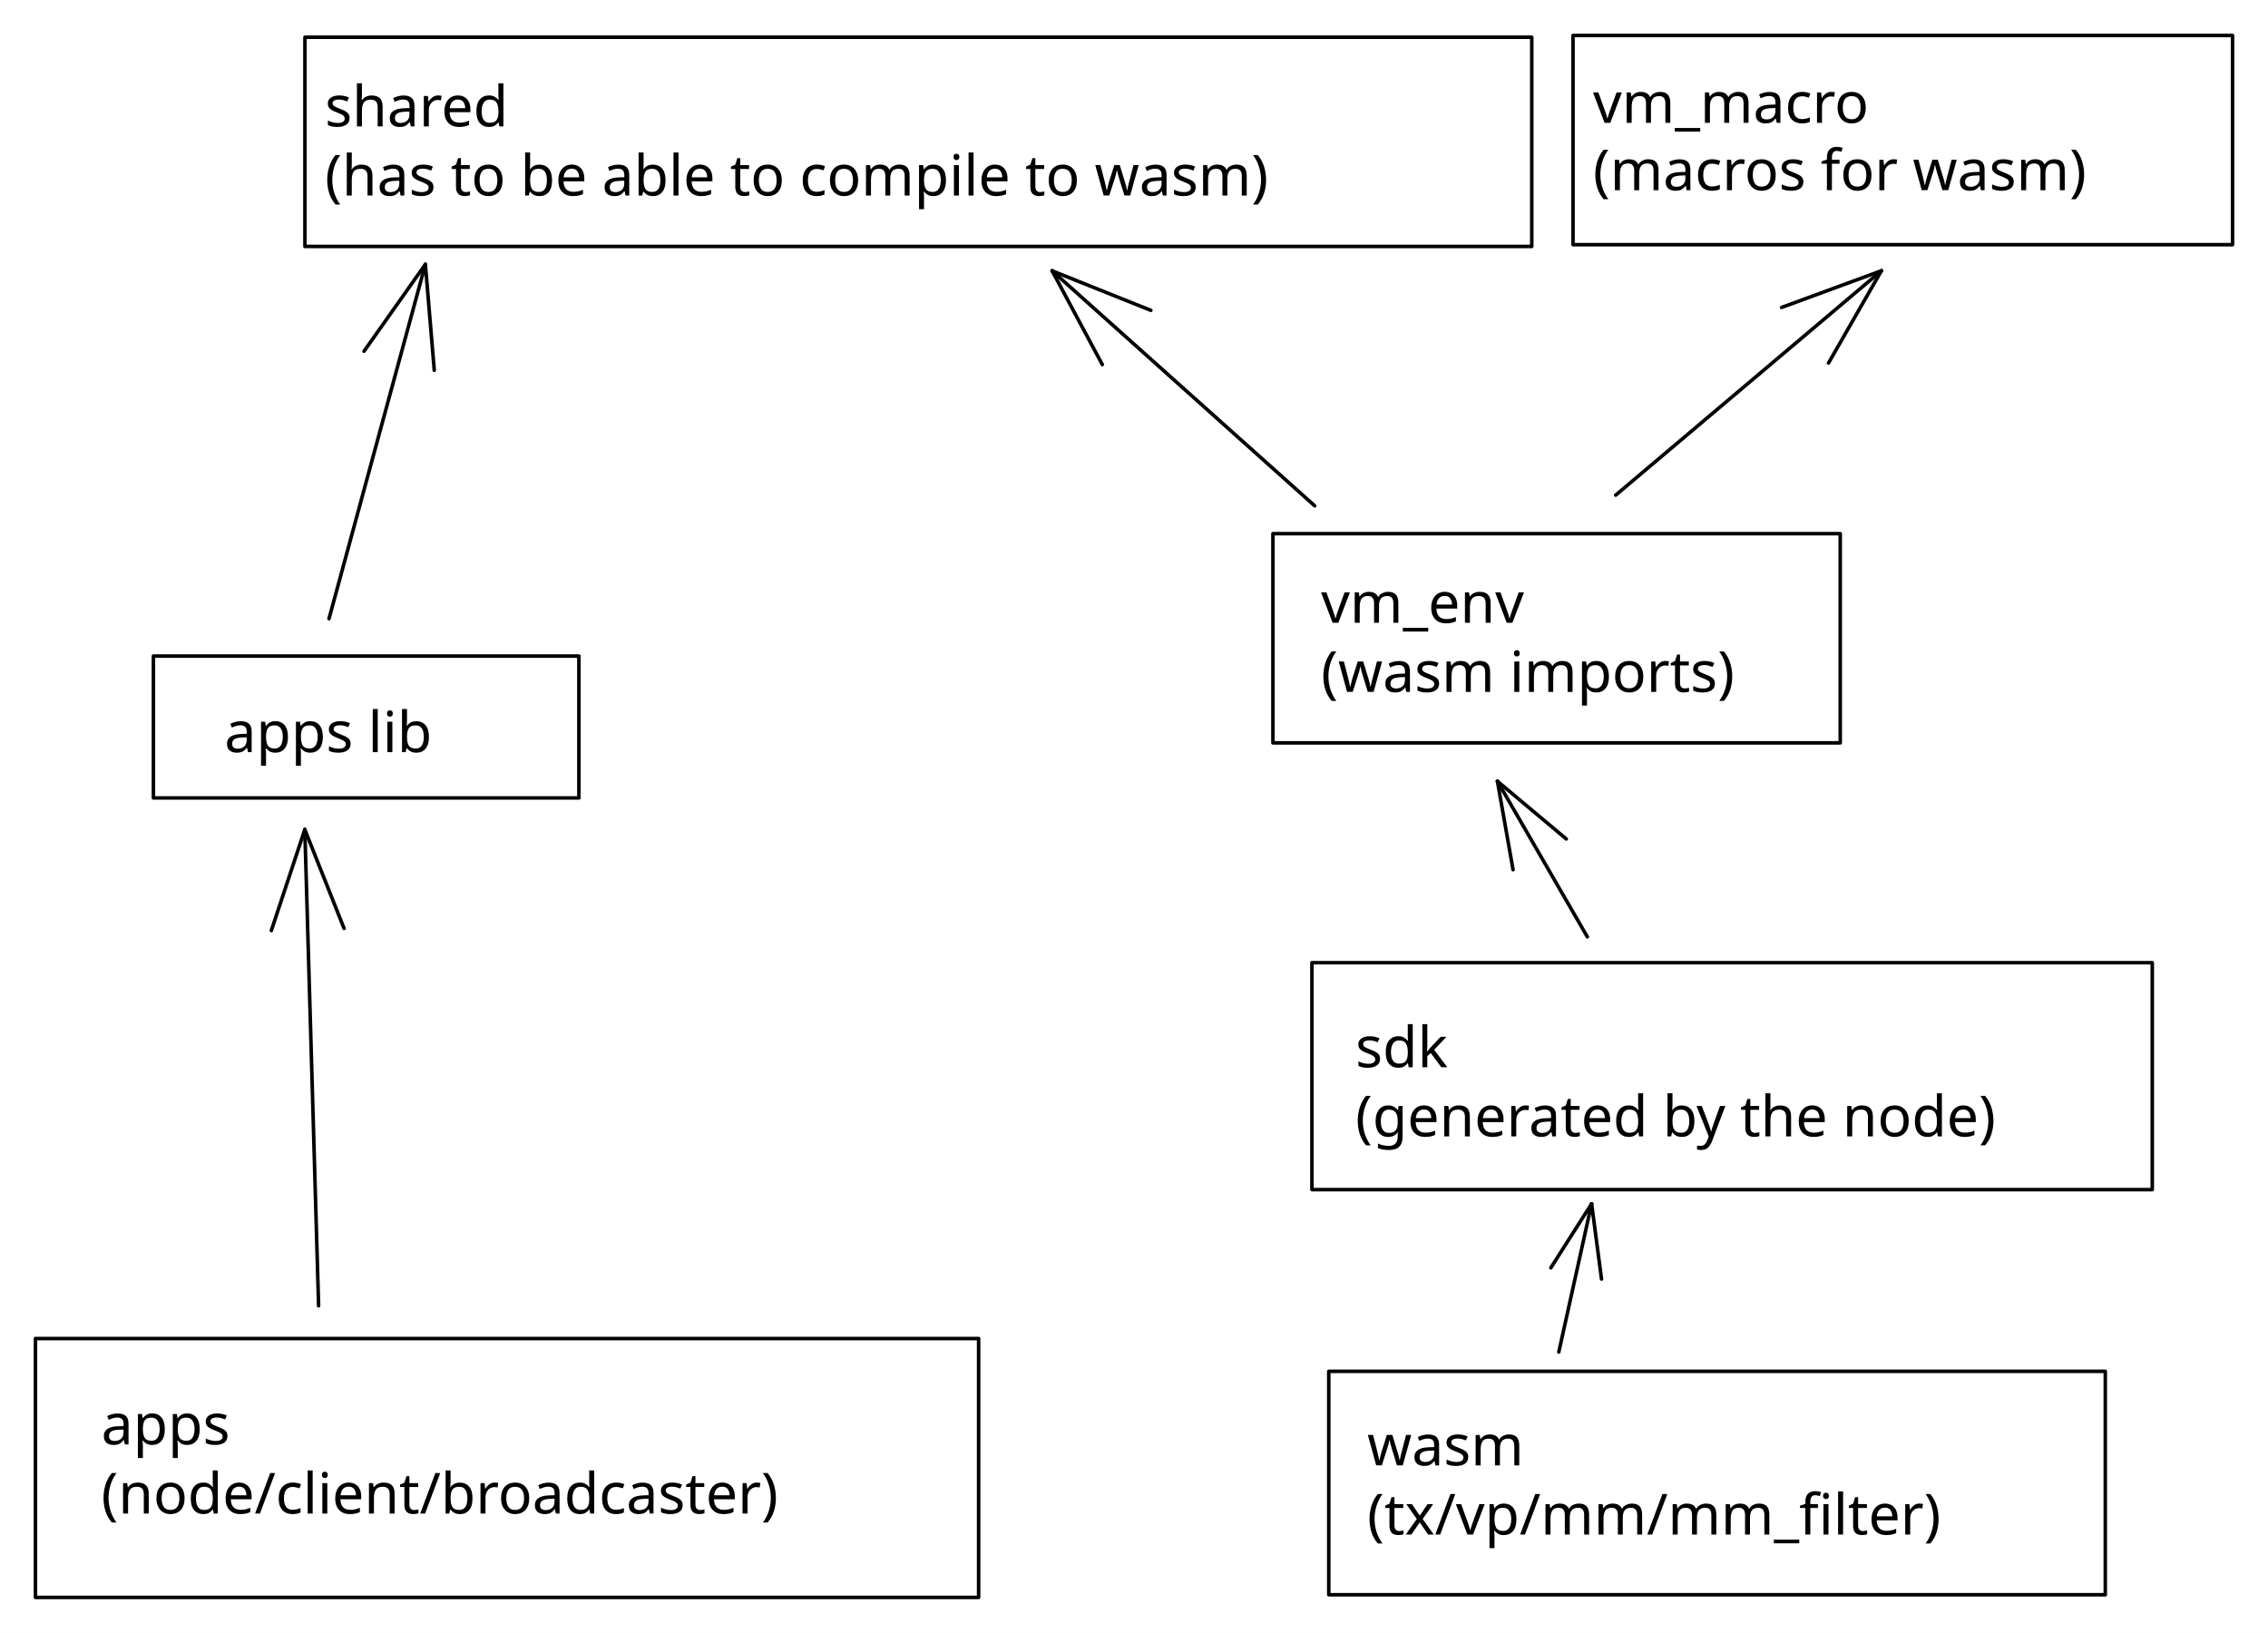
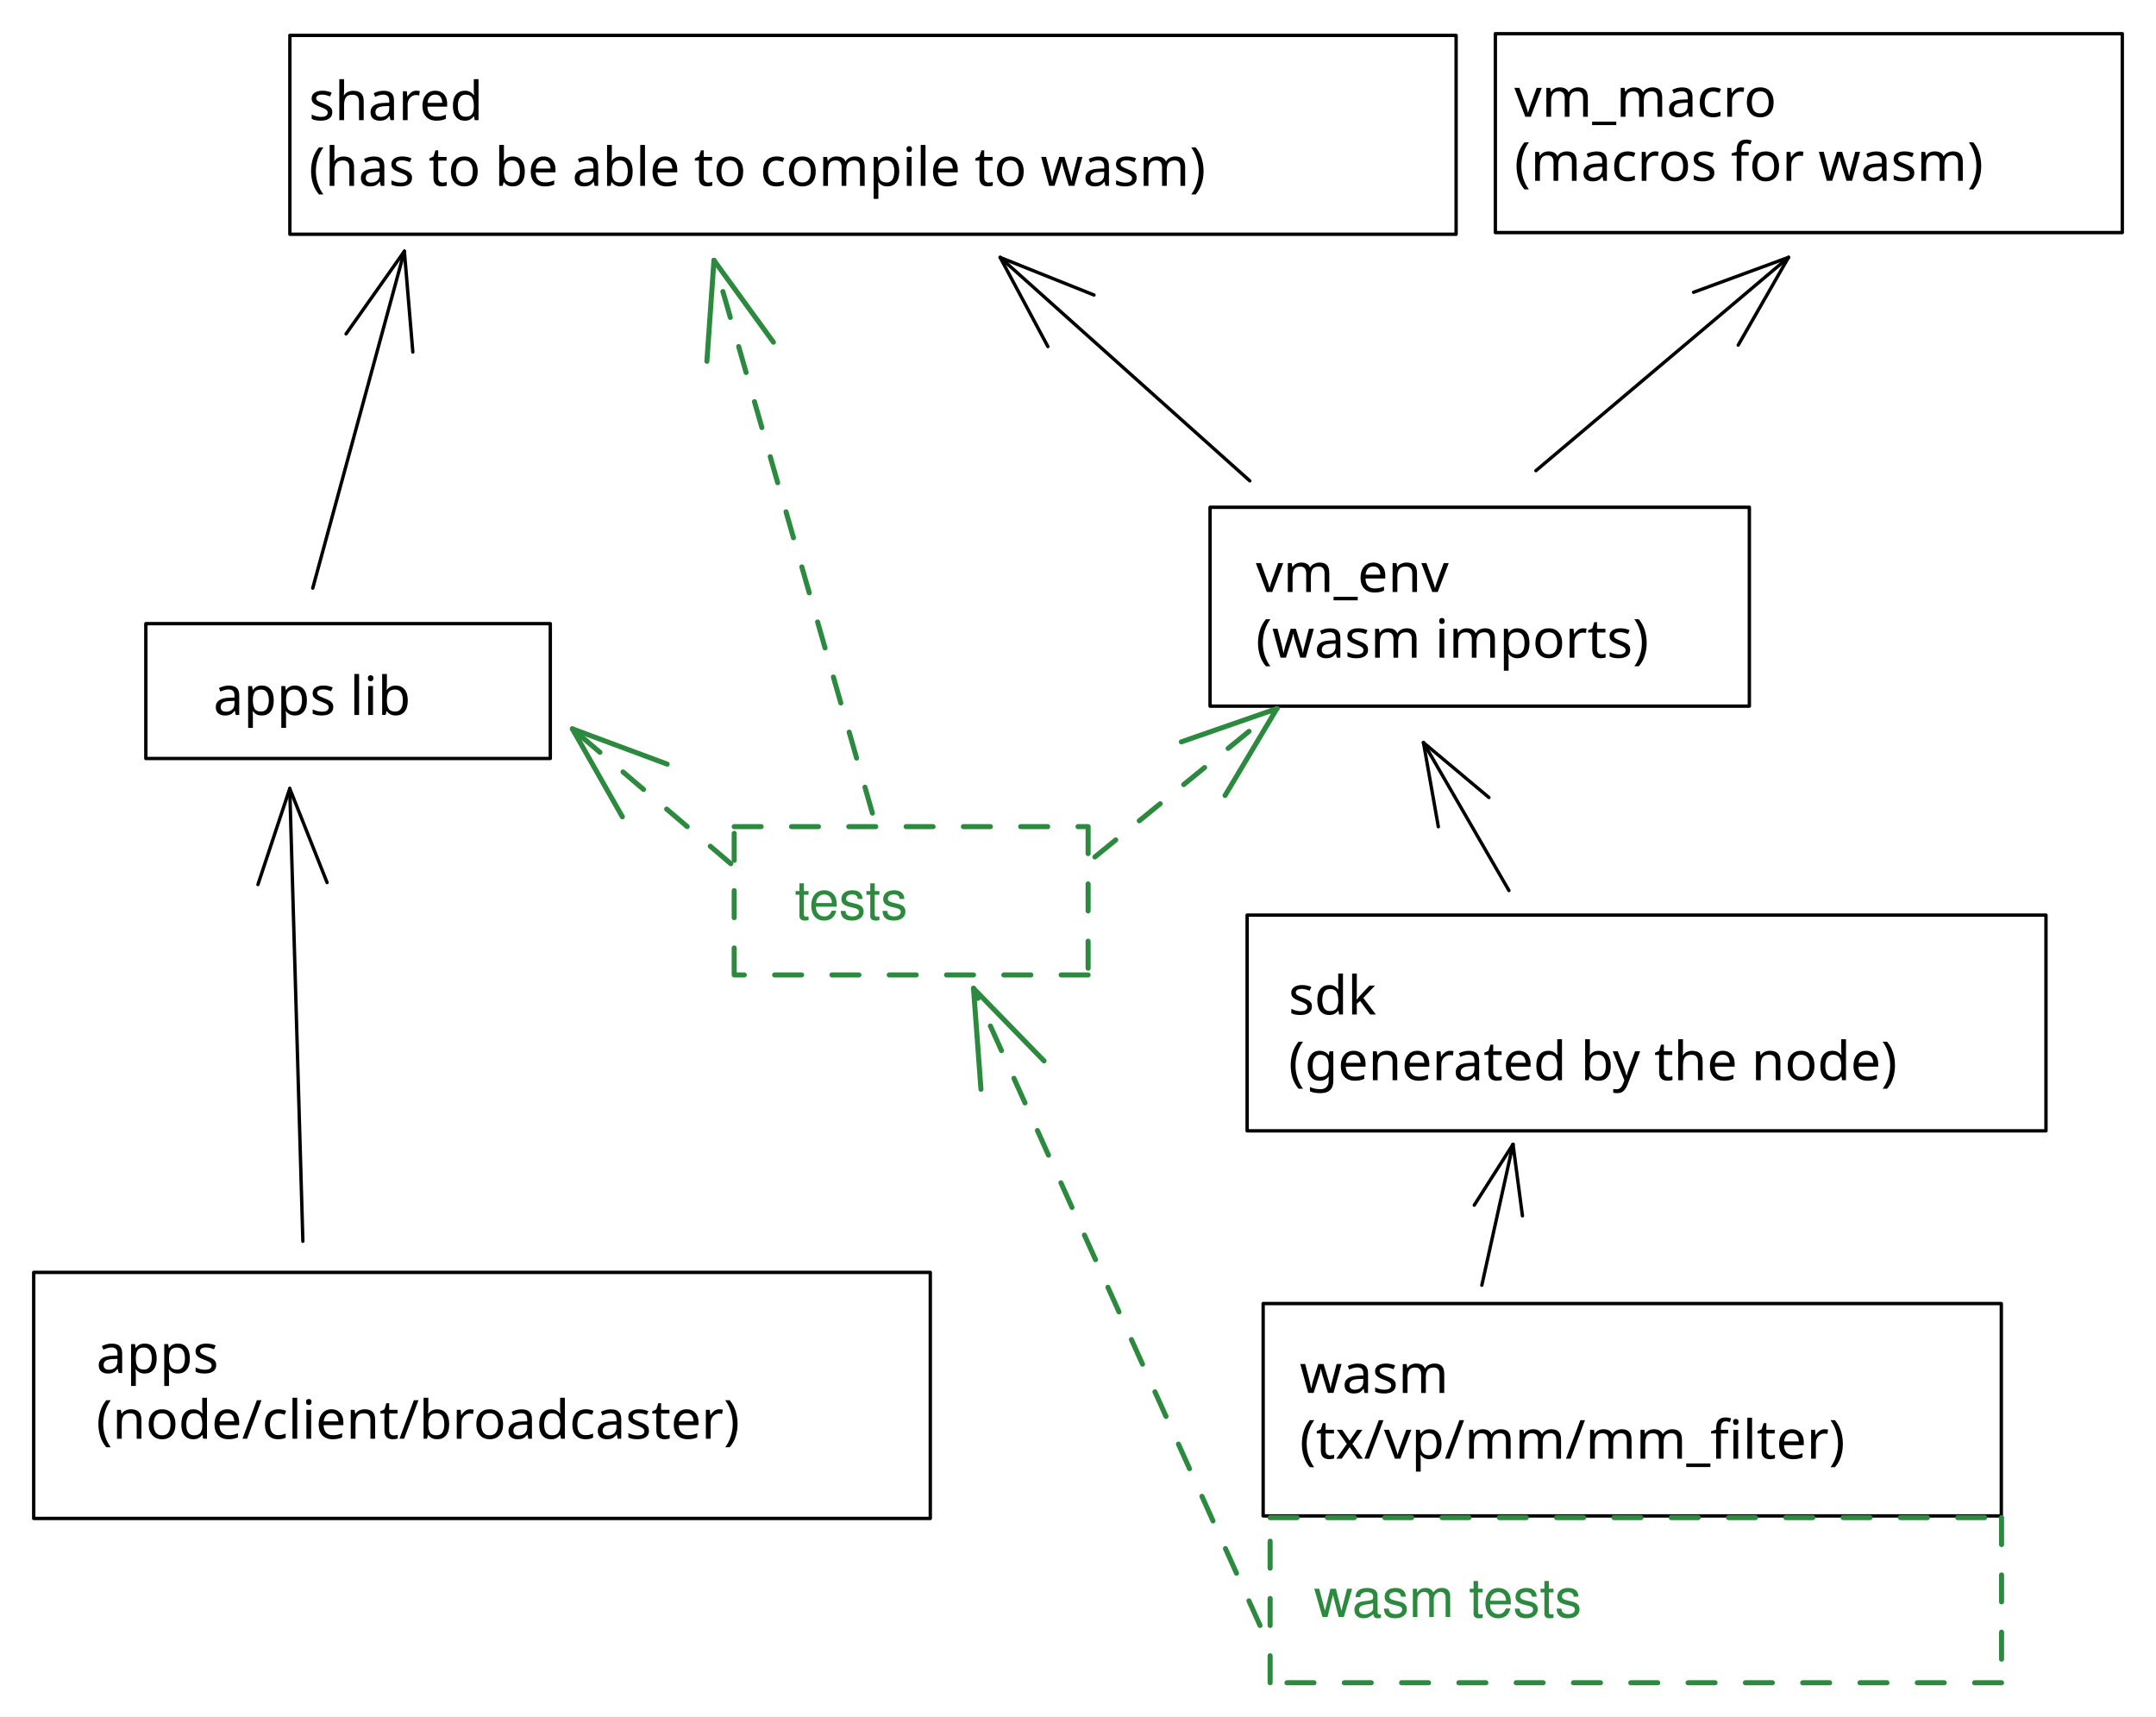
- <svg xmlns="http://www.w3.org/2000/svg" version="1.1" viewBox="0 0 639.641 460.5" width="1279.282" height="921">
+ <svg xmlns="http://www.w3.org/2000/svg" version="1.1" viewBox="0 0 639.641 509.25" width="1279.282" height="1018.5">
  <defs>
    <style>
      @font-face {
        font-family: "Virgil";
        src: url("https://excalidraw.com/Virgil.woff2");
      }
      @font-face {
        font-family: "Cascadia";
        src: url("https://excalidraw.com/Cascadia.woff2");
      }
    </style>
  </defs>
-   <rect x="0" y="0" width="639.641" height="460.5" fill="#ffffff" />
+   <rect x="0" y="0" width="639.641" height="509.25" fill="#ffffff" />
  <g stroke-linecap="round">
    <g transform="translate(370.7839 142.6577) rotate(0 -37.0308 -33.14084)">
      <path d="M0 0 C-12.34 -11.05, -61.72 -55.23, -74.06 -66.28 M0 0 C-12.34 -11.05, -61.72 -55.23, -74.06 -66.28" stroke="#000000" stroke-width="1" fill="none" />
    </g>
    <g transform="translate(370.7839 142.6577) rotate(0 -37.0308 -33.14084)">
      <path d="M-46.21 -55.13 C-51.92 -57.41, -57.63 -59.7, -74.06 -66.28 M-46.21 -55.13 C-53.65 -58.11, -61.09 -61.09, -74.06 -66.28" stroke="#000000" stroke-width="1" fill="none" />
    </g>
    <g transform="translate(370.7839 142.6577) rotate(0 -37.0308 -33.14084)">
      <path d="M-59.9 -39.84 C-62.8 -45.26, -65.7 -50.67, -74.06 -66.28 M-59.9 -39.84 C-63.68 -46.9, -67.46 -53.96, -74.06 -66.28" stroke="#000000" stroke-width="1" fill="none" />
    </g>
  </g>
  <g transform="translate(382.2825 285.4824) rotate(0 112.5 19.5)">
    <text x="0" y="15.5" font-family="Cascadia, Segoe UI Emoji" font-size="16px" fill="#000000" text-anchor="start" style="white-space: pre;" direction="ltr">sdk</text>
    <text x="0" y="35" font-family="Cascadia, Segoe UI Emoji" font-size="16px" fill="#000000" text-anchor="start" style="white-space: pre;" direction="ltr">(generated by the node) </text>
  </g>
  <g stroke-linecap="round">
    <g transform="translate(89.85557 368.2644) rotate(0 -1.946559 -67.15396)">
      <path d="M0 0 C-0.65 -22.38, -3.24 -111.92, -3.89 -134.31 M0 0 C-0.65 -22.38, -3.24 -111.92, -3.89 -134.31" stroke="#000000" stroke-width="1" fill="none" />
    </g>
    <g transform="translate(89.85557 368.2644) rotate(0 -1.946559 -67.15396)">
      <path d="M7.18 -106.43 C3.6 -115.44, 0.02 -124.45, -3.89 -134.31 M7.18 -106.43 C3.06 -116.8, -1.06 -127.17, -3.89 -134.31" stroke="#000000" stroke-width="1" fill="none" />
    </g>
    <g transform="translate(89.85557 368.2644) rotate(0 -1.946559 -67.15396)">
      <path d="M-13.33 -105.83 C-10.28 -115.03, -7.23 -124.24, -3.89 -134.31 M-13.33 -105.83 C-9.82 -116.43, -6.31 -127.02, -3.89 -134.31" stroke="#000000" stroke-width="1" fill="none" />
    </g>
  </g>
  <g stroke-linecap="round" transform="translate(10 377.5) rotate(0 133 36.5)">
    <path d="M0 0 C85.3 0, 170.6 0, 266 0 M0 0 C73.98 0, 147.95 0, 266 0 M266 0 C266 14.91, 266 29.81, 266 73 M266 0 C266 24.81, 266 49.62, 266 73 M266 73 C170.17 73, 74.34 73, 0 73 M266 73 C179.02 73, 92.03 73, 0 73 M0 73 C0 52.03, 0 31.06, 0 0 M0 73 C0 57.58, 0 42.15, 0 0" stroke="#000000" stroke-width="1" fill="none" />
  </g>
  <g transform="translate(28.55373 391.851) rotate(0 117.5 19.5)">
    <text x="0" y="15.5" font-family="Cascadia, Segoe UI Emoji" font-size="16px" fill="#000000" text-anchor="start" style="white-space: pre;" direction="ltr">apps </text>
    <text x="0" y="35" font-family="Cascadia, Segoe UI Emoji" font-size="16px" fill="#000000" text-anchor="start" style="white-space: pre;" direction="ltr">(node/client/broadcaster)</text>
  </g>
  <g transform="translate(91.64598 20.14904) rotate(0 164 19.5)">
    <text x="0" y="15.5" font-family="Cascadia, Segoe UI Emoji" font-size="16px" fill="#000000" text-anchor="start" style="white-space: pre;" direction="ltr">shared</text>
    <text x="0" y="35" font-family="Cascadia, Segoe UI Emoji" font-size="16px" fill="#000000" text-anchor="start" style="white-space: pre;" direction="ltr">(has to be able to compile to wasm)</text>
  </g>
  <g transform="translate(385.6009 397.7729) rotate(0 94 19.5)">
    <text x="0" y="15.5" font-family="Cascadia, Segoe UI Emoji" font-size="16px" fill="#000000" text-anchor="start" style="white-space: pre;" direction="ltr">wasm</text>
    <text x="0" y="35" font-family="Cascadia, Segoe UI Emoji" font-size="16px" fill="#000000" text-anchor="start" style="white-space: pre;" direction="ltr">(tx/vp/mm/mm_filter)</text>
  </g>
  <g transform="translate(372.5841 160.1389) rotate(0 65.5 19.5)">
    <text x="0" y="15.5" font-family="Cascadia, Segoe UI Emoji" font-size="16px" fill="#000000" text-anchor="start" style="white-space: pre;" direction="ltr">vm_env</text>
    <text x="0" y="35" font-family="Cascadia, Segoe UI Emoji" font-size="16px" fill="#000000" text-anchor="start" style="white-space: pre;" direction="ltr">(wasm imports)</text>
  </g>
  <g stroke-linecap="round">
    <g transform="translate(439.6283 381.3002) rotate(0 4.623018 -20.90299)">
      <path d="M0 0 C1.54 -6.97, 7.71 -34.84, 9.25 -41.81 M0 0 C1.54 -6.97, 7.71 -34.84, 9.25 -41.81" stroke="#000000" stroke-width="1" fill="none" />
    </g>
    <g transform="translate(439.6283 381.3002) rotate(0 4.623018 -20.90299)">
      <path d="M12.05 -20.58 C11.42 -25.37, 10.79 -30.15, 9.25 -41.81 M12.05 -20.58 C11 -28.53, 9.95 -36.48, 9.25 -41.81" stroke="#000000" stroke-width="1" fill="none" />
    </g>
    <g transform="translate(439.6283 381.3002) rotate(0 4.623018 -20.90299)">
      <path d="M-2.25 -23.74 C0.34 -27.82, 2.94 -31.89, 9.25 -41.81 M-2.25 -23.74 C2.06 -30.51, 6.36 -37.27, 9.25 -41.81" stroke="#000000" stroke-width="1" fill="none" />
    </g>
  </g>
  <g stroke-linecap="round">
    <g transform="translate(435.7545 267.5987) rotate(331.6996 -0.7613487 -25.32967)">
      <path d="M0 0 C-0.25 -8.44, -1.27 -42.22, -1.52 -50.66 M0 0 C-0.25 -8.44, -1.27 -42.22, -1.52 -50.66" stroke="#000000" stroke-width="1" fill="none" />
    </g>
    <g transform="translate(435.7545 267.5987) rotate(331.6996 -0.7613487 -25.32967)">
      <path d="M7.86 -27.12 C5.5 -33.04, 3.14 -38.97, -1.52 -50.66 M7.86 -27.12 C4.95 -34.42, 2.04 -41.72, -1.52 -50.66" stroke="#000000" stroke-width="1" fill="none" />
    </g>
    <g transform="translate(435.7545 267.5987) rotate(331.6996 -0.7613487 -25.32967)">
      <path d="M-9.47 -26.6 C-7.47 -32.65, -5.47 -38.71, -1.52 -50.66 M-9.47 -26.6 C-7.01 -34.06, -4.54 -41.52, -1.52 -50.66" stroke="#000000" stroke-width="1" fill="none" />
    </g>
  </g>
  <g transform="translate(63.28531 196.1195) rotate(0 37.5 10)">
    <text x="0" y="16" font-family="Cascadia, Segoe UI Emoji" font-size="16px" fill="#000000" text-anchor="start" style="white-space: pre;" direction="ltr">apps lib</text>
  </g>
  <g stroke-linecap="round">
    <g transform="translate(92.78716 174.4895) rotate(0 13.59146 -49.97147)">
      <path d="M0 0 C4.53 -16.66, 22.65 -83.29, 27.18 -99.94 M0 0 C4.53 -16.66, 22.65 -83.29, 27.18 -99.94" stroke="#000000" stroke-width="1" fill="none" />
    </g>
    <g transform="translate(92.78716 174.4895) rotate(0 13.59146 -49.97147)">
      <path d="M29.69 -70.05 C28.85 -80, 28.02 -89.95, 27.18 -99.94 M29.69 -70.05 C29.11 -76.87, 28.54 -83.69, 27.18 -99.94" stroke="#000000" stroke-width="1" fill="none" />
    </g>
    <g transform="translate(92.78716 174.4895) rotate(0 13.59146 -49.97147)">
      <path d="M9.88 -75.43 C15.64 -83.59, 21.4 -91.75, 27.18 -99.94 M9.88 -75.43 C13.83 -81.03, 17.78 -86.62, 27.18 -99.94" stroke="#000000" stroke-width="1" fill="none" />
    </g>
  </g>
  <g stroke-linecap="round" transform="translate(86 10.5) rotate(0 173 29.5)">
    <path d="M0 0 C78.08 0, 156.15 0, 346 0 M0 0 C73.92 0, 147.85 0, 346 0 M346 0 C346 20.39, 346 40.79, 346 59 M346 0 C346 18.93, 346 37.86, 346 59 M346 59 C217.09 59, 88.19 59, 0 59 M346 59 C215.78 59, 85.56 59, 0 59 M0 59 C0 41.8, 0 24.6, 0 0 M0 59 C0 43.79, 0 28.59, 0 0" stroke="#000000" stroke-width="1" fill="none" />
  </g>
  <g stroke-linecap="round" transform="translate(43.26575 185.0315) rotate(0 60 20)">
    <path d="M0 0 C33.42 0, 66.84 0, 120 0 M0 0 C33.47 0, 66.94 0, 120 0 M120 0 C120 15.73, 120 31.47, 120 40 M120 0 C120 10.12, 120 20.24, 120 40 M120 40 C83.84 40, 47.68 40, 0 40 M120 40 C92.29 40, 64.58 40, 0 40 M0 40 C0 24.58, 0 9.16, 0 0 M0 40 C0 27.62, 0 15.25, 0 0" stroke="#000000" stroke-width="1" fill="none" />
  </g>
  <g stroke-linecap="round" transform="translate(359 150.5) rotate(0 80 29.5)">
    <path d="M0 0 C56.95 0, 113.91 0, 160 0 M0 0 C45.05 0, 90.1 0, 160 0 M160 0 C160 23.18, 160 46.36, 160 59 M160 0 C160 20.16, 160 40.33, 160 59 M160 59 C113.93 59, 67.87 59, 0 59 M160 59 C109.1 59, 58.21 59, 0 59 M0 59 C0 41.17, 0 23.33, 0 0 M0 59 C0 39.04, 0 19.07, 0 0" stroke="#000000" stroke-width="1" fill="none" />
  </g>
  <g stroke-linecap="round" transform="translate(370 271.5) rotate(0 118.5 32)">
    <path d="M0 0 C52.53 0, 105.05 0, 237 0 M0 0 C84.23 0, 168.45 0, 237 0 M237 0 C237 24.73, 237 49.46, 237 64 M237 0 C237 17.01, 237 34.02, 237 64 M237 64 C143.23 64, 49.46 64, 0 64 M237 64 C159.99 64, 82.98 64, 0 64 M0 64 C0 47.84, 0 31.68, 0 0 M0 64 C0 39.41, 0 14.83, 0 0" stroke="#000000" stroke-width="1" fill="none" />
  </g>
  <g stroke-linecap="round" transform="translate(374.7513 386.7486) rotate(0 109.5 31.5)">
    <path d="M0 0 C47.7 0, 95.4 0, 219 0 M0 0 C80.86 0, 161.71 0, 219 0 M219 0 C219 19.5, 219 39, 219 63 M219 0 C219 20.44, 219 40.89, 219 63 M219 63 C164.8 63, 110.61 63, 0 63 M219 63 C166.94 63, 114.88 63, 0 63 M0 63 C0 47.72, 0 32.45, 0 0 M0 63 C0 47.95, 0 32.91, 0 0" stroke="#000000" stroke-width="1" fill="none" />
  </g>
  <g transform="translate(449.2872 19.64904) rotate(0 79.5 19)">
    <text x="0" y="15" font-family="Cascadia, Segoe UI Emoji" font-size="16px" fill="#000000" text-anchor="start" style="white-space: pre;" direction="ltr">vm_macro</text>
    <text x="0" y="34" font-family="Cascadia, Segoe UI Emoji" font-size="16px" fill="#000000" text-anchor="start" style="white-space: pre;" direction="ltr">(macros for wasm)</text>
  </g>
  <g stroke-linecap="round" transform="translate(443.6412 10) rotate(0 93 29.5)">
    <path d="M0 0 C50.14 0, 100.27 0, 186 0 M0 0 C37.6 0, 75.21 0, 186 0 M186 0 C186 16.88, 186 33.75, 186 59 M186 0 C186 18.69, 186 37.37, 186 59 M186 59 C143.03 59, 100.05 59, 0 59 M186 59 C123.49 59, 60.97 59, 0 59 M0 59 C0 44.11, 0 29.22, 0 0 M0 59 C0 39.12, 0 19.24, 0 0" stroke="#000000" stroke-width="1" fill="none" />
  </g>
  <g stroke-linecap="round">
    <g transform="translate(455.672 139.6408) rotate(0 37.4692 -31.64084)">
      <path d="M0 0 C12.49 -10.55, 62.45 -52.73, 74.94 -63.28 M0 0 C12.49 -10.55, 62.45 -52.73, 74.94 -63.28" stroke="#000000" stroke-width="1" fill="none" />
    </g>
    <g transform="translate(455.672 139.6408) rotate(0 37.4692 -31.64084)">
      <path d="M60.02 -37.25 C64.54 -45.14, 69.06 -53.03, 74.94 -63.28 M60.02 -37.25 C63.87 -43.97, 67.72 -50.68, 74.94 -63.28" stroke="#000000" stroke-width="1" fill="none" />
    </g>
    <g transform="translate(455.672 139.6408) rotate(0 37.4692 -31.64084)">
      <path d="M46.78 -52.93 C55.31 -56.07, 63.85 -59.2, 74.94 -63.28 M46.78 -52.93 C54.05 -55.6, 61.31 -58.27, 74.94 -63.28" stroke="#000000" stroke-width="1" fill="none" />
    </g>
  </g>
+   <g stroke-linecap="round" transform="translate(217.8206 245.25) rotate(0 52.5 22)">
+     <path d="M0 0 C39.79 0, 79.59 0, 105 0 M105 0 C105 11.45, 105 22.9, 105 44 M105 44 C68.54 44, 32.09 44, 0 44 M0 44 C0 28.66, 0 13.32, 0 0" stroke="#2b8a3e" stroke-width="1.5" fill="none" stroke-dasharray="8 9" />
+   </g>
+   <g transform="translate(235.8206 259.75) rotate(0 17 8.5)">
+     <text x="0" y="13" font-family="Helvetica, Segoe UI Emoji" font-size="16px" fill="#2b8a3e" text-anchor="start" style="white-space: pre;" direction="ltr">tests</text>
+   </g>
+   <g stroke-linecap="round">
+     <g transform="translate(258.8206 241.25) rotate(0 -23.5 -82)">
+       <path d="M0 0 C-7.83 -27.33, -39.17 -136.67, -47 -164" stroke="#2b8a3e" stroke-width="1.5" fill="none" stroke-dasharray="8 9" />
+     </g>
+     <g transform="translate(258.8206 241.25) rotate(0 -23.5 -82)">
+       <path d="M-29.37 -139.73 C-35.9 -148.72, -42.44 -157.72, -47 -164" stroke="#2b8a3e" stroke-width="1.5" fill="none" />
+     </g>
+     <g transform="translate(258.8206 241.25) rotate(0 -23.5 -82)">
+       <path d="M-49.1 -134.07 C-48.32 -145.17, -47.54 -156.26, -47 -164" stroke="#2b8a3e" stroke-width="1.5" fill="none" />
+     </g>
+   </g>
+   <g stroke-linecap="round">
+     <g transform="translate(216.8206 256.25) rotate(0 -23.5 -20)">
+       <path d="M0 0 C-7.83 -6.67, -39.17 -33.33, -47 -40" stroke="#2b8a3e" stroke-width="1.5" fill="none" stroke-dasharray="8 9" />
+     </g>
+     <g transform="translate(216.8206 256.25) rotate(0 -23.5 -20)">
+       <path d="M-18.88 -29.54 C-27.14 -32.62, -35.4 -35.69, -47 -40" stroke="#2b8a3e" stroke-width="1.5" fill="none" />
+     </g>
+     <g transform="translate(216.8206 256.25) rotate(0 -23.5 -20)">
+       <path d="M-32.18 -13.92 C-36.54 -21.58, -40.89 -29.24, -47 -40" stroke="#2b8a3e" stroke-width="1.5" fill="none" />
+     </g>
+   </g>
+   <g stroke-linecap="round">
+     <g transform="translate(324.8206 254.25) rotate(0 27 -22)">
+       <path d="M0 0 C9 -7.33, 45 -36.67, 54 -44" stroke="#2b8a3e" stroke-width="1.5" fill="none" stroke-dasharray="8 9" />
+     </g>
+     <g transform="translate(324.8206 254.25) rotate(0 27 -22)">
+       <path d="M38.63 -18.24 C43.1 -25.74, 47.58 -33.25, 54 -44" stroke="#2b8a3e" stroke-width="1.5" fill="none" />
+     </g>
+     <g transform="translate(324.8206 254.25) rotate(0 27 -22)">
+       <path d="M25.66 -34.15 C33.92 -37.02, 42.17 -39.89, 54 -44" stroke="#2b8a3e" stroke-width="1.5" fill="none" />
+     </g>
+   </g>
+   <g stroke-linecap="round" transform="translate(376.8206 450.25) rotate(0 108.5 24.5)">
+     <path d="M0 0 C65.9 0, 131.81 0, 217 0 M217 0 C217 19.29, 217 38.59, 217 49 M217 49 C171.53 49, 126.07 49, 0 49 M0 49 C0 31.08, 0 13.15, 0 0" stroke="#2b8a3e" stroke-width="1.5" fill="none" stroke-dasharray="8 9" />
+   </g>
+   <g transform="translate(389.8206 466.75) rotate(0 40 8.5)">
+     <text x="0" y="13" font-family="Helvetica, Segoe UI Emoji" font-size="16px" fill="#2b8a3e" text-anchor="start" style="white-space: pre;" direction="ltr">wasm tests</text>
+   </g>
+   <g stroke-linecap="round">
+     <g transform="translate(373.8206 482.25) rotate(0 -42.5 -94.5)">
+       <path d="M0 0 C-14.17 -31.5, -70.83 -157.5, -85 -189" stroke="#2b8a3e" stroke-width="1.5" fill="none" stroke-dasharray="8 9" />
+     </g>
+     <g transform="translate(373.8206 482.25) rotate(0 -42.5 -94.5)">
+       <path d="M-64.08 -167.5 C-70.43 -174.02, -76.78 -180.55, -85 -189" stroke="#2b8a3e" stroke-width="1.5" fill="none" />
+     </g>
+     <g transform="translate(373.8206 482.25) rotate(0 -42.5 -94.5)">
+       <path d="M-82.79 -159.08 C-83.46 -168.16, -84.13 -177.24, -85 -189" stroke="#2b8a3e" stroke-width="1.5" fill="none" />
+     </g>
+   </g>
</svg>
